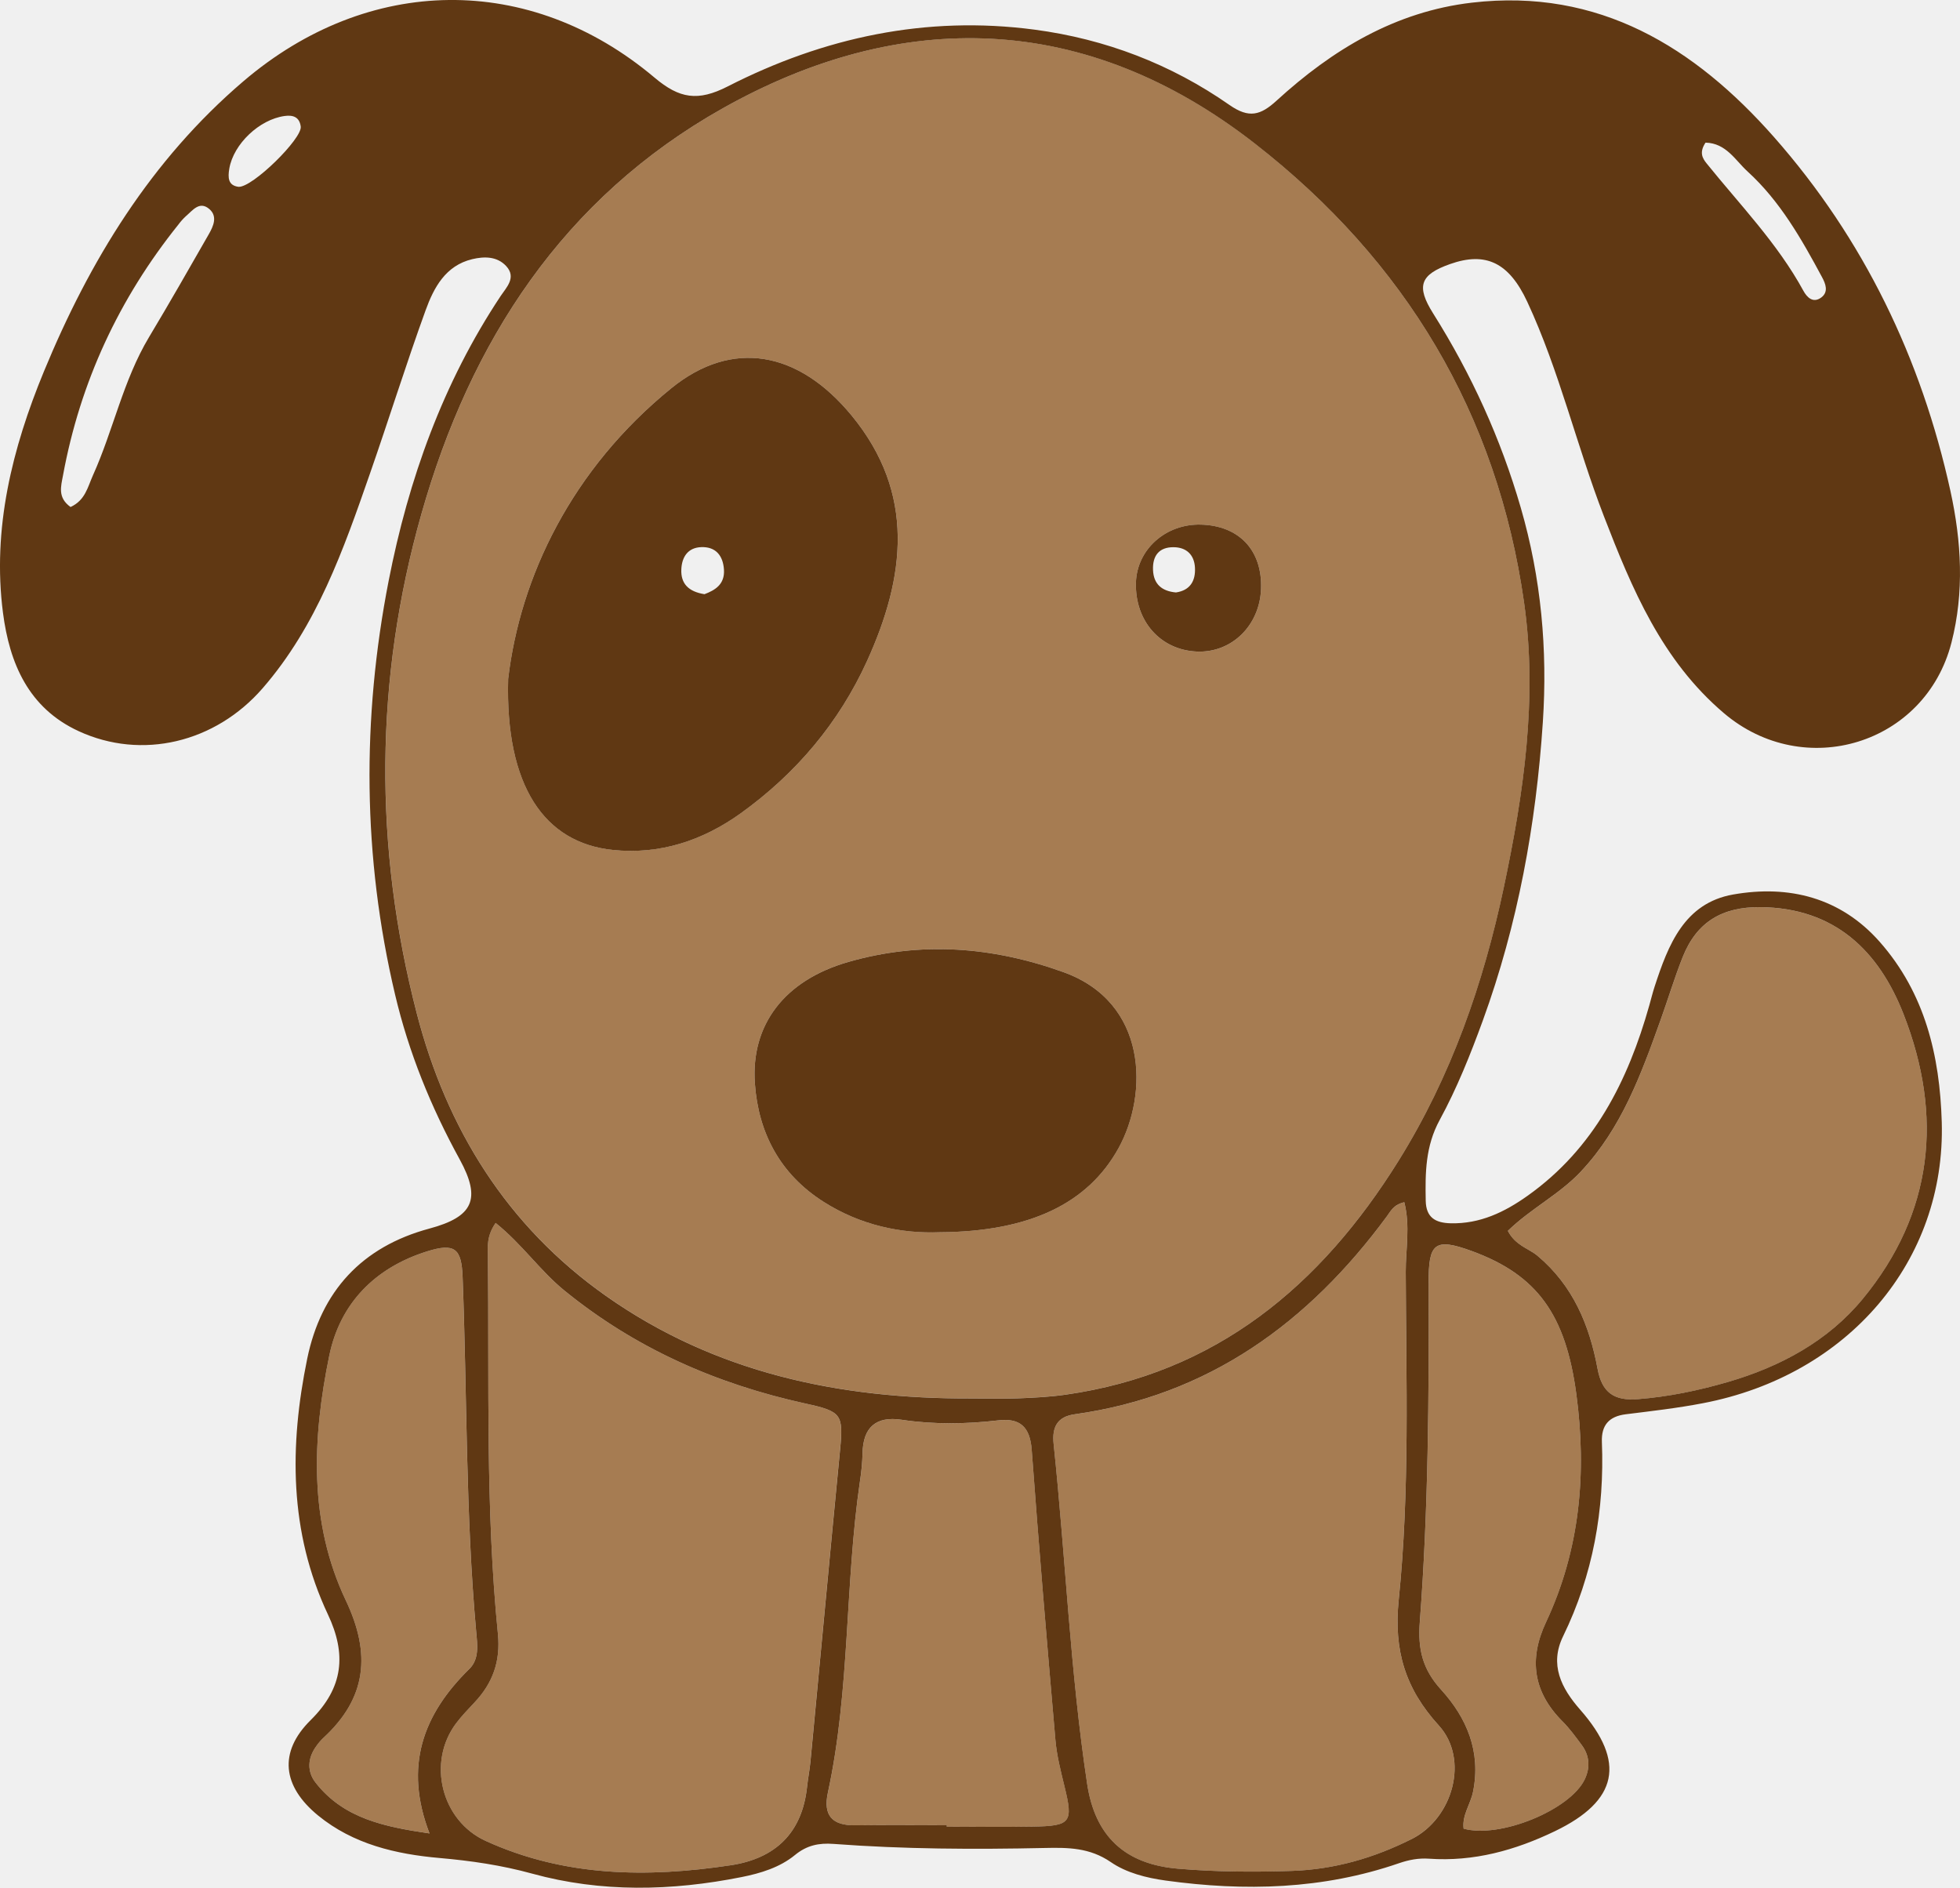
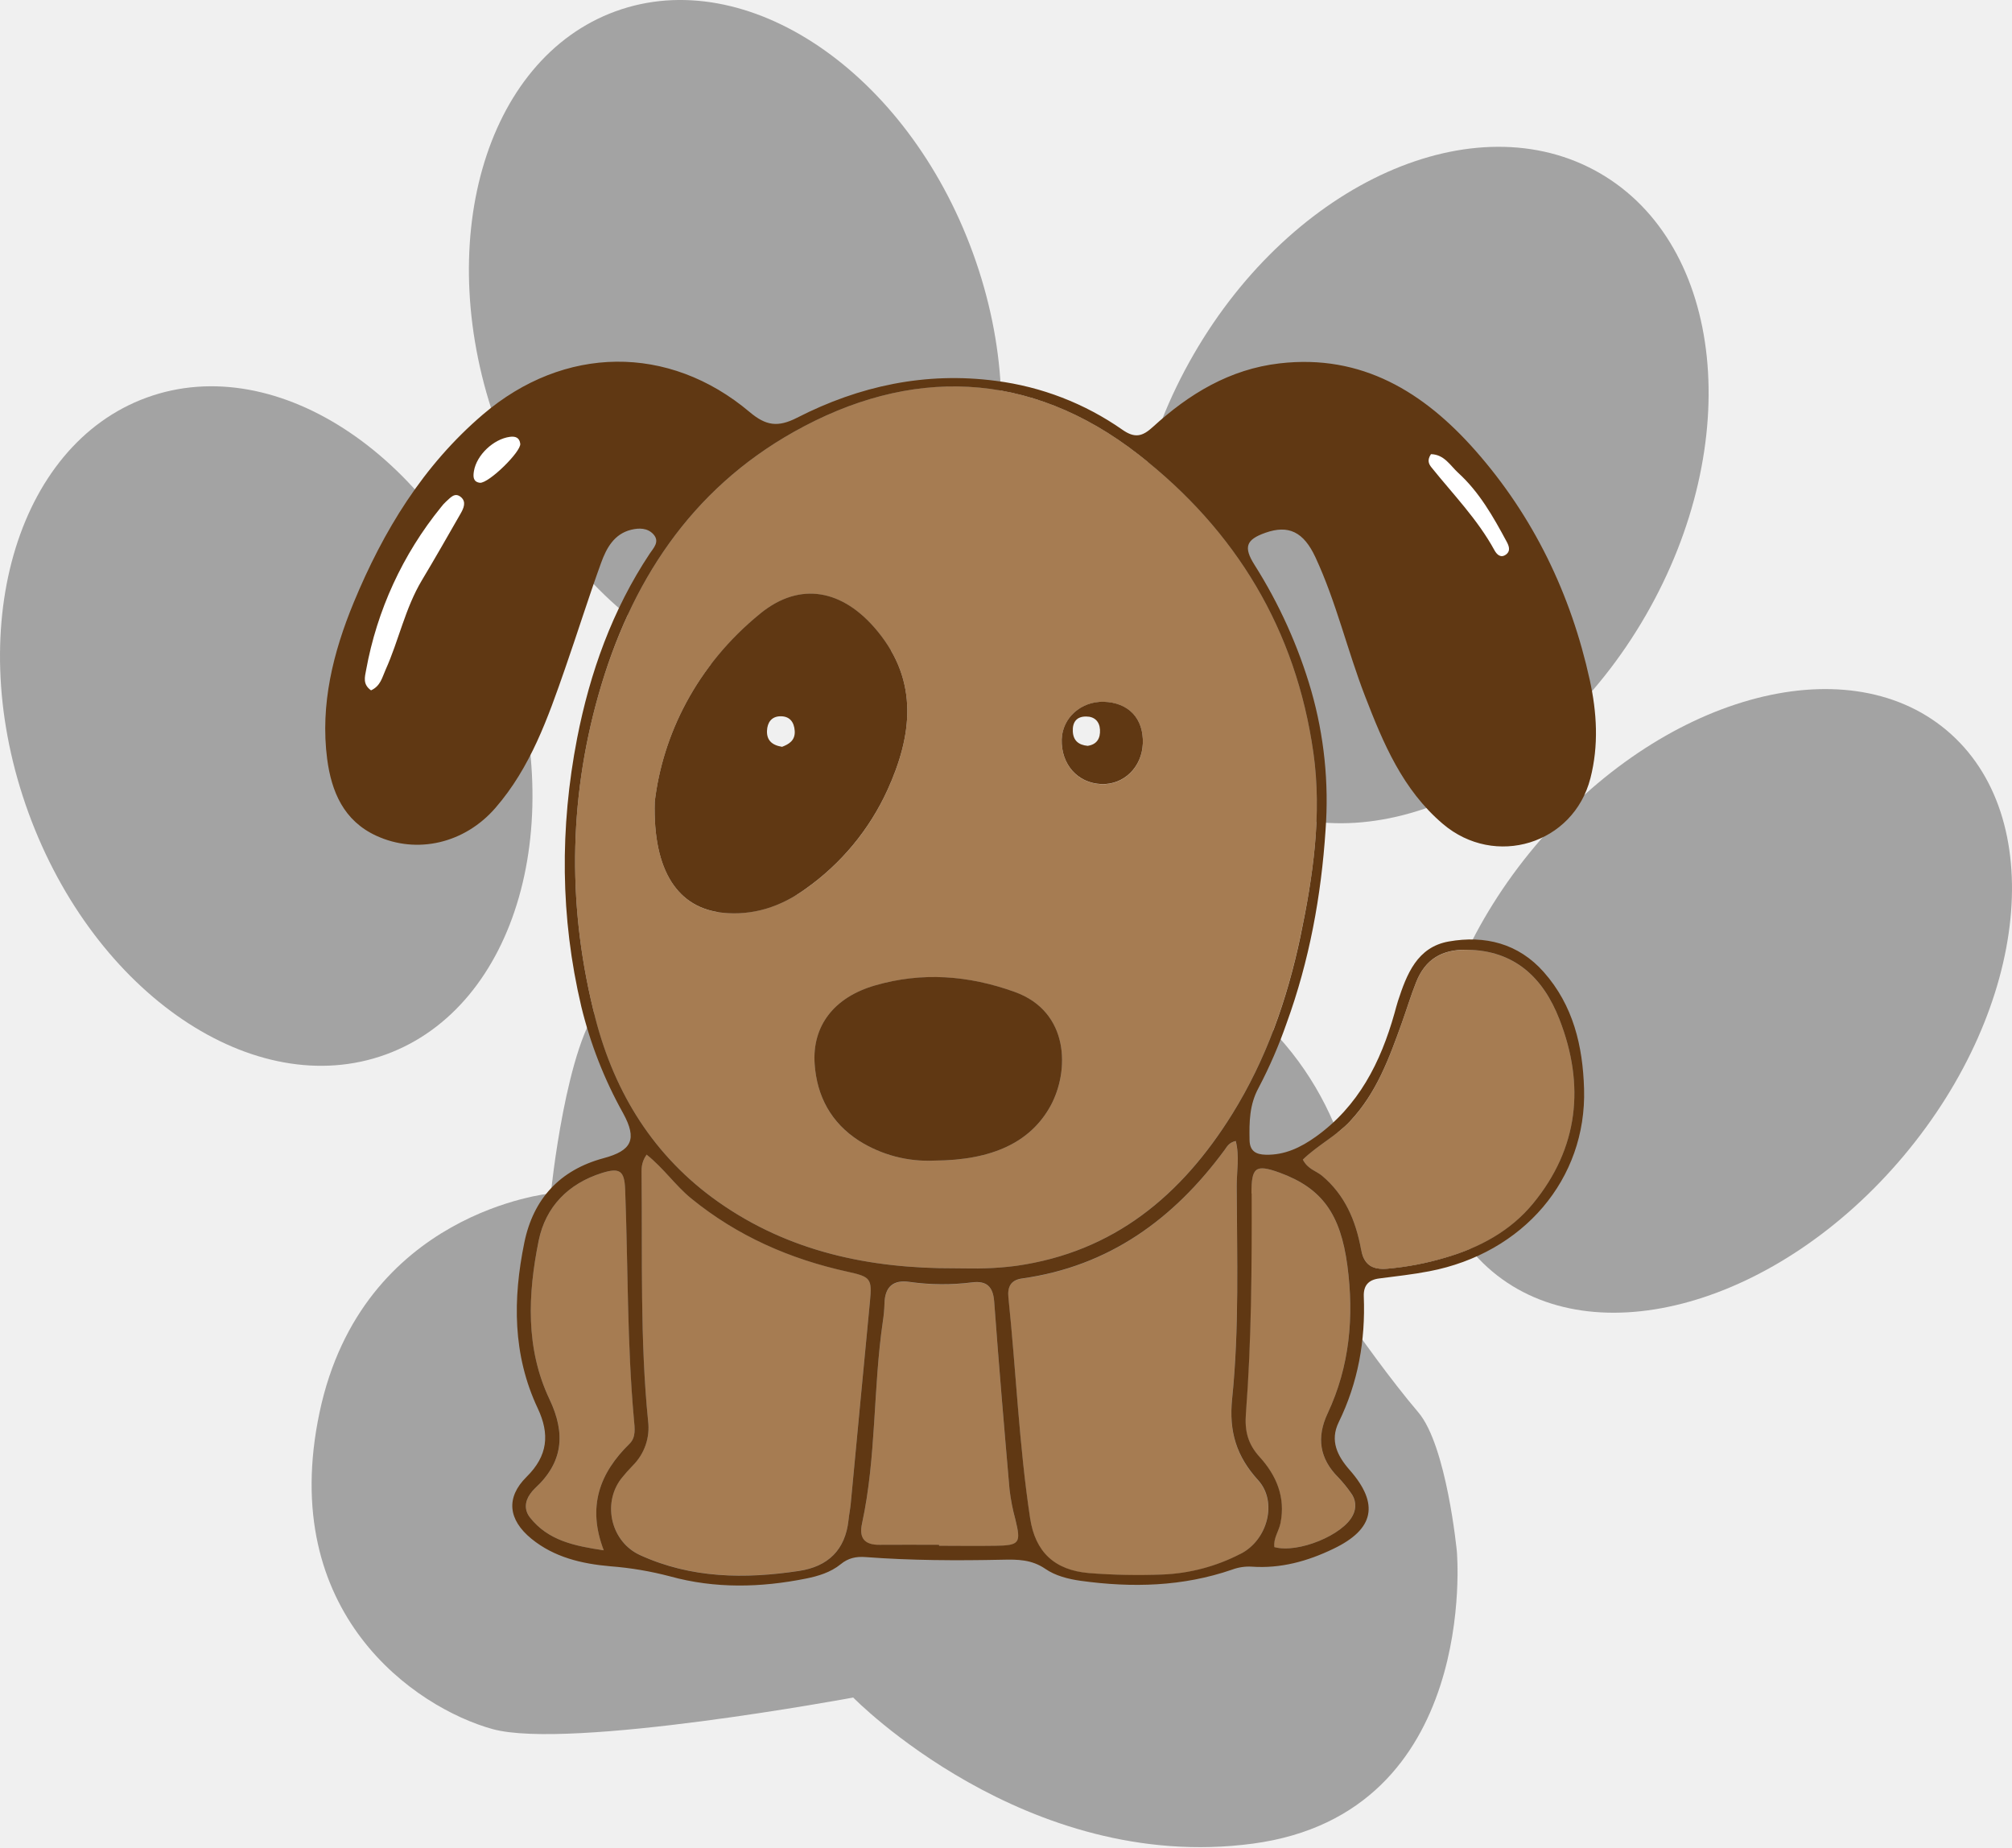
- <svg xmlns="http://www.w3.org/2000/svg" viewBox="0 0 1953.99 1881.89">
-   <defs>
-     <style>.a{fill:#a67c52;}.b{fill:#603813;}</style>
-   </defs>
-   <path class="a" d="M1692.51,1933.91c11.09-108.42,7.42-217.76,7-326.77-.08-22.63,4.62-45.5-1.44-69.55-10.87,2.58-13.57,8.93-17.32,14-78.18,106.17-177.69,178.71-311.28,197.4-17.86,2.5-22.67,13.49-21,29.46,11.88,113,16.44,226.66,33.45,339.1,7.88,52.13,37.67,80,90.46,84.42,37.74,3.19,75.61,3.49,113.54,2.21,42.43-1.43,81.83-12.86,119.39-31.72,41.57-20.87,57.55-79.9,27.22-113.21C1699.15,2022.58,1687.33,1984.6,1692.51,1933.91Z" transform="translate(-298.1 -339.12)" />
-   <path class="a" d="M1734.8,2023.52c25.44,27.92,40,61.67,31.85,101.78-2.52,12.46-11.12,23.43-9.4,36.77,36.13,10,106.28-18.6,120.8-49.23,5.54-11.68,4.81-23.46-3-34.05-6-8.16-12.07-16.49-19.21-23.63-29.12-29.12-33.86-61.8-16.52-98.72,34.07-72.56,40.78-149.15,30.32-227.42-10.58-79.17-38.84-118.83-104.13-142.7-37.44-13.68-43.28-7.83-43.16,31.86.33,112.68-.21,225.39-8.78,337.78C1711.52,1982.81,1716,2002.93,1734.8,2023.52Z" transform="translate(-298.1 -339.12)" />
-   <path class="a" d="M766,2002.81c10-9.8,8-24,6.82-37-10.67-117.69-9-235.85-13.55-353.77-1.1-28.35-7.76-34.15-35.62-25.41-51.85,16.27-86.62,51.75-97.34,104-16.89,82.2-20.59,165.74,16.57,244,25.18,53,20.87,97.17-22.49,137a53.86,53.86,0,0,0-7.16,8.41c-8.51,11.88-9.18,25-.54,36.11,28.08,36,69.08,44.1,113.59,50.66C700.62,2100,719.66,2048.22,766,2002.81Z" transform="translate(-298.1 -339.12)" />
-   <path class="a" d="M1101.34,1738.32c-88.66-19.42-169.56-54.84-240.67-112.76-24.28-19.78-41.94-46-68.5-67.33-9.15,13.26-7.81,23.69-7.7,33.5,1.36,125.52-2.49,251.21,10,376.39,2.71,27.09-5.2,48.9-23.32,68.09-6.32,6.71-12.77,13.4-18.3,20.74-29.33,39-14.77,97.14,29.32,117.27,78.64,35.9,160.93,36.87,244.31,24.32,44.56-6.71,71.25-32.13,76.18-78.17.88-8.26,2.51-16.44,3.3-24.71,9.89-103.87,19.51-207.76,29.61-311.61C1139,1748.92,1136.8,1746.08,1101.34,1738.32Z" transform="translate(-298.1 -339.12)" />
-   <path class="a" d="M1350.32,2073.78c-8.39-96.44-16.53-192.9-23.65-289.44-1.67-22.66-11.55-31.83-33.32-29.28-32.19,3.76-64.28,4.19-96.45-.61-25.32-3.78-38.4,7.46-38.87,33.4a215.36,215.36,0,0,1-2.53,27.53c-15.18,103.09-9.84,208.3-32,310.65-4.94,22.76,4.11,33,27.2,32.69,30.44-.41,60.89-.1,91.33-.1v1.5c28.6,0,57.21.4,85.8-.09,38.07-.67,40.36-4.15,31.53-40.22C1355.62,2104.63,1351.67,2089.27,1350.32,2073.78Z" transform="translate(-298.1 -339.12)" />
-   <path class="a" d="M1831,1591.07c35.3,29.66,51.7,69,59.78,112.54,4.38,23.61,16.34,32.22,40.31,30.31,30.61-2.43,60.25-8.59,89.51-17.09,52.42-15.24,99.89-40.8,134.54-82.87,70.36-85.42,80.3-182.39,40.79-283.57-24.78-63.46-68.73-106.24-142.89-106.94-37.87-.36-63.49,14.68-77.5,50.06-8.15,20.56-14.53,41.82-22,62.65-19.34,53.89-38.64,107.38-79.19,150.64-21.53,23-49.9,36.88-73,59.36C1809,1581,1822,1583.5,1831,1591.07Z" transform="translate(-298.1 -339.12)" />
-   <path class="a" d="M1549.14,482.19c-168.73-131.58-352.47-135.12-530.22-35.29C859.47,536.46,767.05,679.38,718.28,851.33c-46.78,164.89-47.58,332.09-4.63,498,29.76,115,89.92,212,188.56,281.57,109,76.9,233,102.73,364,102.26,15.7,0,31.41.47,47.09-.13s31.39-1.41,46.88-3.61c150.37-21.37,254.63-108.53,332.38-233.47,52.38-84.17,84.51-176.39,104.86-272.54,19.72-93.23,33.68-188.18,20.19-283.2C1790.8,751.7,1699.2,599.21,1549.14,482.19ZM909,1186.36c-67.88-7.06-107.26-63.19-104.28-170.45C816.66,914.29,867.87,806.77,967.53,726,1028,677,1094,688.8,1147.14,753.39c64,77.72,53.42,161,15.37,244.61-28,61.51-70.74,112.17-125.88,151.79C998.51,1177.19,955.64,1191.22,909,1186.36Zm504.28,297.12c-30.75,55.85-89.38,83.48-178.42,84-37.8,1.45-78.74-6.71-116-30.51-43.18-27.56-64.7-68.61-68.19-117.73-4.16-58.64,29.51-102.87,93-121.16,72-20.73,143.18-15.54,214.54,10.09C1442.76,1338.55,1442.72,1430,1413.27,1483.48Zm142-557.15c-1.4,36.46-29.34,63.73-63.86,62.33-36.35-1.48-61.87-30.22-60.87-68.55.87-33.18,29.59-58.94,64.7-58C1533.56,863.09,1556.75,887.91,1555.28,926.33Z" transform="translate(-298.1 -339.12)" />
-   <path class="b" d="M2066.65,475.75c-79-89.53-174.53-148.69-301-134-76.53,8.87-139.28,46.9-194.84,97.66-16,14.65-27.5,18-47.06,4.32C1465.4,403,1400,378,1329.37,368.66c-107.9-14.26-210,7.68-305.76,56.6-29.73,15.19-48.1,12.21-72.91-8.71C826.06,311.45,665.08,314,540.81,420.08c-92.25,78.73-153.43,179.1-198.91,289.29C310.33,785.85,290.2,866,301.07,950c6.52,50.34,25.41,94.92,75.47,118,62.88,29,136.15,11.61,183.43-42.84C614,962.94,640.56,887,667,811c18.82-54,35.88-108.73,55.39-162.53,8.17-22.56,19.87-44.66,46.52-51,11.77-2.8,24.61-3,33.79,6.86,10.55,11.39.23,21.31-5.33,29.66-57.68,86.71-92.08,183.18-111.79,284.05-26.85,137.38-26,275.36,6.37,412.49,13.68,58,35.81,112.17,64.41,164.31,21.85,39.84,13.26,57.34-30.17,69-67.39,18.14-108,62.52-121.82,129.75-17.76,86.6-18.14,172.64,20.65,254.94,18.53,39.32,15.75,72.76-17.17,105.27-32.36,31.95-28.24,66,7.4,95.15,35,28.59,77.43,38.52,121.08,42.35,31.34,2.75,61.76,7.17,92.39,15.6,68.81,18.94,138.95,17.31,208.69,3.41,19-3.78,38.09-9.57,53.25-22,11.81-9.7,23.83-12.15,38.38-11.06,70.07,5.26,140.28,5.58,210.48,4.06,23.24-.51,44.88-.42,65.94,14.05,15.48,10.65,35.23,15.73,54.74,18.42,78.81,10.85,156.64,8.94,232.66-17.3,9.71-3.35,19.47-5.22,29.87-4.49,44.55,3.12,85.87-8.31,125.68-27.5,62.6-30.18,70.9-68.82,25-121.06-18.94-21.56-30.74-45-17-73.2,29.86-61.27,41.34-125.93,38.67-193.55-.66-16.73,7-25.65,23.85-27.73,25.65-3.17,51.4-6.11,76.76-11,145.21-27.73,242.25-142.22,238.21-280.34-1.94-66.29-16.78-128.47-61.82-179.57-39-44.24-90.58-57-146.15-47.22-48.72,8.58-64.76,50.34-78.26,91.74-2,6.14-3.54,12.44-5.29,18.66-21.3,75.5-55.25,142.91-121.28,189.85-23,16.36-47.49,28.19-76.74,27.5-15.33-.36-24.59-5.79-24.91-22.54-.52-27.72-.37-54.23,13.92-80.45,17.15-31.45,30.62-65.19,42.94-98.94,35-96.07,53.17-195.82,59.9-297.64,4.78-72.4-1.62-143.44-22-213.77-20-69-49.22-133.07-87.32-193.59-17.22-27.35-13-38.74,16.77-49.27,35.57-12.59,58.75-1.66,77,37.55,32.07,68.89,49.12,143.2,76.42,213.8,28,72.47,57.77,143.75,119.63,196.31,80,68,200.78,31.31,226.86-70.28,12.93-50.42,9.95-101.05-1-151.09C2213.53,696.47,2156.14,577.25,2066.65,475.75ZM506.21,572.68C486.55,607,467,641.34,446.64,675.25c-25.8,43.08-35.52,92.57-55.92,137.79-5.19,11.54-7.55,24.73-22.28,31.5-13.17-9.38-9.51-20.7-7.57-31.29C378,720,416.75,636.75,476,562.91a59,59,0,0,1,7.36-8.23c6.74-5.7,13.53-15.54,23.3-7.28C515.29,554.68,510.88,564.55,506.21,572.68Zm29.66-47.33c-10.36-1.34-10.73-9.07-9.16-18.19,4.2-24.52,30-49,55.2-52.42,8.75-1.21,14.8,1.33,16,10.53C599.56,477.23,549.64,526.33,535.87,525.35ZM726.3,2166.81c-44.51-6.56-85.51-14.68-113.59-50.66-8.64-11.08-8-24.23.54-36.11a53.86,53.86,0,0,1,7.16-8.41c43.36-39.84,47.67-84,22.49-137-37.16-78.25-33.46-161.79-16.57-244,10.72-52.2,45.49-87.68,97.34-104,27.86-8.74,34.52-2.94,35.62,25.41,4.56,117.92,2.88,236.08,13.55,353.77,1.18,12.92,3.2,27.15-6.82,37C719.66,2048.22,700.62,2100,726.3,2166.81Zm376.39-46.44c-4.93,46-31.62,71.46-76.18,78.17-83.38,12.55-165.67,11.58-244.31-24.32-44.09-20.13-58.65-78.3-29.32-117.27,5.53-7.34,12-14,18.3-20.74,18.12-19.19,26-41,23.32-68.09-12.52-125.18-8.67-250.87-10-376.39-.11-9.81-1.45-20.24,7.7-33.5,26.56,21.32,44.22,47.55,68.5,67.33,71.11,57.92,152,93.34,240.67,112.76,35.46,7.76,37.68,10.6,34.26,45.73-10.1,103.85-19.72,207.74-29.61,311.61C1105.2,2103.93,1103.57,2112.11,1102.69,2120.37ZM1327.8,2160c-28.59.49-57.2.09-85.8.09v-1.5c-30.44,0-60.89-.31-91.33.1-23.09.32-32.14-9.93-27.2-32.69,22.19-102.35,16.85-207.56,32-310.65a215.36,215.36,0,0,0,2.53-27.53c.47-25.94,13.55-37.18,38.87-33.4,32.17,4.8,64.26,4.37,96.45.61,21.77-2.55,31.65,6.62,33.32,29.28,7.12,96.54,15.26,193,23.65,289.44,1.35,15.49,5.3,30.85,9,46C1368.16,2155.88,1365.87,2159.36,1327.8,2160Zm377.53,12.44c-37.56,18.86-77,30.29-119.39,31.72-37.93,1.28-75.8,1-113.54-2.21-52.79-4.46-82.58-32.29-90.46-84.42-17-112.44-21.57-226.14-33.45-339.1-1.68-16,3.13-27,21-29.46,133.59-18.69,233.1-91.23,311.28-197.4,3.75-5.08,6.45-11.43,17.32-14,6.06,24.05,1.36,46.92,1.44,69.55.41,109,4.08,218.35-7,326.77-5.18,50.69,6.64,88.67,40,125.35C1762.88,2092.57,1746.9,2151.6,1705.33,2172.47Zm169-665.67c40.55-43.26,59.85-96.75,79.19-150.64,7.47-20.83,13.85-42.09,22-62.65,14-35.38,39.63-50.42,77.5-50.06,74.16.7,118.11,43.48,142.89,106.94,39.51,101.18,29.57,198.15-40.79,283.57-34.65,42.07-82.12,67.63-134.54,82.87-29.26,8.5-58.9,14.66-89.51,17.09-24,1.91-35.93-6.7-40.31-30.31-8.08-43.54-24.48-82.88-59.78-112.54-9-7.57-22-10.11-29.65-24.91C1824.43,1543.68,1852.8,1529.78,1874.33,1506.8Zm-152,111.38c-.12-39.69,5.72-45.54,43.16-31.86,65.29,23.87,93.55,63.53,104.13,142.7,10.46,78.27,3.75,154.86-30.32,227.42-17.34,36.92-12.6,69.6,16.52,98.72,7.14,7.14,13.18,15.47,19.21,23.63,7.81,10.59,8.54,22.37,3,34.05-14.52,30.63-84.67,59.28-120.8,49.23-1.72-13.34,6.88-24.31,9.4-36.77,8.14-40.11-6.41-73.86-31.85-101.78-18.76-20.59-23.28-40.71-21.23-67.56C1722.14,1843.57,1722.68,1730.86,1722.35,1618.18Zm95.22-677.95c13.49,95-.47,190-20.19,283.2C1777,1319.58,1744.9,1411.8,1692.52,1496c-77.75,124.94-182,212.1-332.38,233.47-15.49,2.2-31.23,3-46.88,3.61s-31.39.13-47.09.13c-131,.47-254.92-25.36-364-102.26-98.64-69.57-158.8-166.6-188.56-281.57-42.95-165.93-42.15-333.13,4.63-498,48.77-172,141.19-314.87,300.64-404.43,177.75-99.83,361.49-96.29,530.22,35.29C1699.2,599.21,1790.8,751.7,1817.57,940.23ZM2113.8,635.67c-8.25,6.12-14.32-.21-17.86-6.71-25.8-47.3-63.23-85.68-96.63-127.15-4-5-7.37-10.84-.91-20.5,20.55.46,29.7,17.63,41.9,28.74,32.39,29.52,53.8,67.31,74.29,105.44C2117.94,621.72,2121.39,630,2113.8,635.67Z" transform="translate(-298.1 -339.12)" />
-   <path class="b" d="M1162.51,998c38-83.57,48.63-166.89-15.37-244.61C1094,688.8,1028,677,967.53,726c-99.66,80.8-150.87,188.32-162.82,289.94-3,107.26,36.4,163.39,104.28,170.45,46.65,4.86,89.52-9.17,127.64-36.57C1091.77,1110.17,1134.51,1059.51,1162.51,998Zm-162.09-66.55c-16-2.56-23.69-10.52-23.09-24.72.53-12.38,6.53-21.72,19.88-22.2,14.61-.52,21.74,8.63,22.63,22.45C1020.79,921.89,1010.63,927.56,1000.42,931.45Z" transform="translate(-298.1 -339.12)" />
-   <path class="b" d="M1358.22,1308.19c-71.36-25.63-142.54-30.82-214.54-10.09-63.52,18.29-97.19,62.52-93,121.16,3.49,49.12,25,90.17,68.19,117.73,37.27,23.8,78.21,32,116,30.51,89-.54,147.67-28.17,178.42-84C1442.72,1430,1442.76,1338.55,1358.22,1308.19Z" transform="translate(-298.1 -339.12)" />
-   <path class="b" d="M1495.25,862.09c-35.11-.92-63.83,24.84-64.7,58-1,38.33,24.52,67.07,60.87,68.55,34.52,1.4,62.46-25.87,63.86-62.33C1556.75,887.91,1533.56,863.09,1495.25,862.09Zm-24.83,67.63c-14-1.3-22.23-8.21-22.83-22.35s5.92-22.91,20.61-22.76c12.69.13,20.46,7.51,21.19,20.24C1490.14,918.15,1484.63,927.65,1470.42,929.72Z" transform="translate(-298.1 -339.12)" />
+ <svg xmlns="http://www.w3.org/2000/svg" viewBox="0 0 928.2 852.1">
+   <path d="M429.51,857s79.56,81.43,184.4,67.39S708,789.62,708,789.62s-4.69-48.81-17.79-64.18S662,688.55,662,688.55s32-151.74-136.3-190.06-195.06,20-211.85,37.84-23.82,88.1-23.82,88.1-87.05,8.27-106.7,101,44.32,136.27,79.72,146.1S429.51,857,429.51,857Z" transform="translate(-35.9 -73.95)" style="fill:#a3a3a3" />
+   <ellipse cx="158.73" cy="408.87" rx="116.76" ry="161.24" transform="translate(-166.17 4.99) rotate(-20)" style="fill:#a3a3a3" />
+   <ellipse cx="375.05" cy="230.68" rx="116.76" ry="161.24" transform="translate(-92.18 68.23) rotate(-20)" style="fill:#a3a3a3" />
+   <ellipse cx="690.81" cy="297.69" rx="166.15" ry="120.41" transform="translate(51.7 673.15) rotate(-60)" style="fill:#a3a3a3" />
+   <ellipse cx="829.14" cy="535.65" rx="162.98" ry="111.05" transform="translate(-150.05 752.55) rotate(-50)" style="fill:#a3a3a3" />
+   <path d="M204.21,400.36s88.63-118.08,76.15-127.2S226,299,206.44,347.36,204.21,400.36,204.21,400.36Z" transform="translate(-35.9 -73.95)" style="fill:#fff" />
+   <path d="M732.05,333.64l4.79-7.68S705.43,273.64,695,279.4s23.63,51.09,23.63,51.09Z" transform="translate(-35.9 -73.95)" style="fill:#fff" />
+   <path d="M604.29,719.22c3.33-32.53,2.23-65.33,2.1-98,0-6.78,1.39-13.65-.43-20.86-3.26.77-4.07,2.68-5.2,4.2-23.45,31.85-53.3,53.61-93.38,59.22-5.36.75-6.8,4-6.3,8.84,3.56,33.9,4.93,68,10,101.73,2.36,15.64,11.3,24,27.13,25.32a289,289,0,0,0,34.07.67,85.35,85.35,0,0,0,35.81-9.52c12.47-6.26,17.27-24,8.17-34C606.28,745.82,602.74,734.42,604.29,719.22Z" transform="translate(-35.9 -73.95)" style="fill:#a67c52" />
+   <path d="M617,746.1c7.63,8.37,12,18.5,9.55,30.53-.75,3.74-3.33,7-2.82,11,10.84,3,31.89-5.58,36.24-14.77a9.44,9.44,0,0,0-.9-10.21,60.64,60.64,0,0,0-5.76-7.09c-8.73-8.74-10.16-18.54-4.95-29.62,10.22-21.76,12.23-44.74,9.09-68.22-3.17-23.75-11.65-35.65-31.24-42.81-11.23-4.11-13-2.35-13,9.56.1,33.8-.06,67.61-2.63,101.33C610,733.89,611.34,739.92,617,746.1Z" transform="translate(-35.9 -73.95)" style="fill:#a67c52" />
+   <path d="M326.34,739.89c3-2.94,2.4-7.2,2.05-11.1-3.21-35.31-2.7-70.76-4.07-106.14-.33-8.5-2.33-10.24-10.69-7.62-15.55,4.88-26,15.53-29.2,31.2-5.06,24.66-6.17,49.72,5,73.2,7.56,15.9,6.26,29.15-6.74,41.1a16.65,16.65,0,0,0-2.15,2.52c-2.55,3.57-2.76,7.5-.16,10.84,8.42,10.8,20.72,13.23,34.07,15.2C306.73,769,312.44,753.51,326.34,739.89Z" transform="translate(-35.9 -73.95)" style="fill:#a67c52" />
+   <path d="M426.94,660.54c-26.6-5.83-50.87-16.45-72.2-33.83-7.28-5.93-12.58-13.8-20.55-20.2-2.74,4-2.34,7.11-2.31,10,.41,37.66-.75,75.36,3,112.92a24.52,24.52,0,0,1-7,20.43,77,77,0,0,0-5.49,6.22c-8.79,11.7-4.43,29.14,8.8,35.18,23.59,10.77,48.28,11.06,73.29,7.29,13.37-2,21.38-9.63,22.86-23.45.26-2.47.75-4.93,1-7.41,3-31.16,5.85-62.33,8.88-93.48C438.24,663.72,437.58,662.87,426.94,660.54Z" transform="translate(-35.9 -73.95)" style="fill:#a67c52" />
+   <path d="M501.64,761.18c-2.52-28.94-5-57.87-7.1-86.84-.5-6.79-3.46-9.54-10-8.78a109,109,0,0,1-28.93-.18c-7.6-1.14-11.52,2.24-11.66,10a65.53,65.53,0,0,1-.76,8.26c-4.55,30.92-2.95,62.49-9.6,93.19-1.48,6.83,1.23,9.9,8.16,9.81,9.13-.12,18.27,0,27.4,0v.45c8.58,0,17.16.12,25.74,0,11.42-.2,12.11-1.24,9.46-12.06A91.58,91.58,0,0,1,501.64,761.18Z" transform="translate(-35.9 -73.95)" style="fill:#a67c52" />
+   <path d="M645.84,616.36c10.59,8.9,15.51,20.7,17.93,33.77,1.32,7.08,4.91,9.66,12.1,9.09a134.07,134.07,0,0,0,26.85-5.13c15.73-4.57,30-12.24,40.36-24.86,21.11-25.63,24.09-54.72,12.24-85.07-7.44-19-20.62-31.87-42.87-32.08-11.36-.11-19.05,4.4-23.25,15-2.44,6.16-4.36,12.54-6.6,18.79-5.8,16.17-11.59,32.21-23.76,45.19-6.45,6.9-15,11.07-21.9,17.81C639.24,613.34,643.14,614.09,645.84,616.36Z" transform="translate(-35.9 -73.95)" style="fill:#a67c52" />
+   <path d="M561.28,283.7c-50.62-39.47-105.74-40.54-159.06-10.59C354.38,300,326.65,342.86,312,394.44c-14,49.47-14.27,99.63-1.39,149.4,8.93,34.5,27,63.6,56.57,84.47,32.7,23.07,69.9,30.82,109.2,30.68,4.71,0,9.43.14,14.13,0a137.27,137.27,0,0,0,14.06-1.08c45.11-6.41,76.39-32.56,99.72-70,15.71-25.25,25.35-52.92,31.46-81.76,5.91-28,10.1-56.46,6.05-85C633.78,364.55,606.3,318.81,561.28,283.7ZM369.24,495c-20.36-2.12-32.18-19-31.28-51.13,3.58-30.49,18.94-62.75,48.84-87,18.14-14.7,37.94-11.16,53.88,8.22,19.2,23.32,16,48.3,4.61,73.38A113.49,113.49,0,0,1,407.53,484C396.09,492.2,383.23,496.41,369.24,495Zm151.28,89.14c-9.22,16.75-26.81,25-53.52,25.2a59.94,59.94,0,0,1-34.8-9.16c-13-8.26-19.41-20.58-20.46-35.32-1.25-17.59,8.85-30.86,27.9-36.34,21.6-6.22,42.95-4.67,64.36,3,25.37,9.12,25.36,36.55,16.52,52.6Zm42.6-167.15c-.42,10.94-8.8,19.12-19.15,18.7-10.91-.44-18.57-9.07-18.27-20.56.27-10,8.88-17.69,19.41-17.4,11.5.29,18.45,7.74,18,19.26Z" transform="translate(-35.9 -73.95)" style="fill:#a67c52" />
+   <path d="M716.53,281.77c-23.7-26.86-52.35-44.61-90.3-40.2-23,2.66-41.78,14.07-58.45,29.3-4.8,4.39-8.25,5.4-14.12,1.29a130.63,130.63,0,0,0-58.31-22.52c-32.37-4.28-63,2.3-91.73,17-8.92,4.56-14.43,3.66-21.87-2.61-37.39-31.53-85.69-30.77-123,1.06-27.67,23.62-46,53.73-59.67,86.78-9.47,22.95-15.51,47-12.25,72.19,2,15.1,7.62,28.48,22.64,35.4,18.87,8.7,40.85,3.49,55-12.85,16.21-18.67,24.18-41.45,32.11-64.25,5.65-16.2,10.76-32.62,16.62-48.76,2.45-6.76,6-13.39,13.95-15.3,3.53-.84,7.39-.9,10.14,2.06,3.16,3.42.07,6.39-1.6,8.9-17.3,26-27.62,54.95-33.54,85.21-8,41.22-7.8,82.61,1.91,123.75a195.4,195.4,0,0,0,19.33,49.29c6.55,12,4,17.21-9.05,20.7-20.22,5.45-32.4,18.76-36.55,38.93-5.33,26-5.44,51.79,6.2,76.48,5.55,11.8,4.72,21.83-5.16,31.58-9.7,9.59-8.47,19.8,2.22,28.55,10.5,8.57,23.23,11.55,36.33,12.7a154.26,154.26,0,0,1,27.72,4.68c20.64,5.68,41.68,5.2,62.6,1,5.7-1.14,11.43-2.88,16-6.6,3.54-2.91,7.15-3.65,11.51-3.32,21,1.58,42.09,1.67,63.15,1.22,7-.16,13.46-.13,19.78,4.21,4.64,3.2,10.57,4.72,16.42,5.53,23.64,3.25,47,2.68,69.8-5.19a22.17,22.17,0,0,1,9-1.35c13.36.94,25.76-2.49,37.7-8.25,18.78-9,21.27-20.65,7.5-36.32-5.68-6.47-9.22-13.5-5.1-22,9-18.38,12.4-37.78,11.6-58.06-.19-5,2.1-7.7,7.16-8.32,7.69-1,15.42-1.84,23-3.3,43.56-8.32,72.67-42.67,71.46-84.1-.58-19.89-5-38.55-18.55-53.88-11.7-13.27-27.17-17.1-43.84-14.16-14.62,2.57-19.43,15.1-23.48,27.52-.6,1.84-1.06,3.73-1.59,5.6-6.39,22.65-16.57,42.87-36.38,57-6.9,4.91-14.25,8.46-23,8.25-4.6-.1-7.38-1.73-7.48-6.76-.15-8.31-.11-16.27,4.18-24.13A216.62,216.62,0,0,0,629.43,546c10.5-28.82,16-58.74,18-89.29a184.1,184.1,0,0,0-6.6-64.13,226.86,226.86,0,0,0-26.19-58.08c-5.17-8.2-3.9-11.62,5-14.78,10.67-3.77,17.62-.49,23.1,11.27,9.62,20.67,14.73,43,22.92,64.14,8.4,21.74,17.33,43.12,35.89,58.89,24,20.4,60.24,9.39,68.06-21.08,3.88-15.13,3-30.32-.3-45.33C760.6,348,743.38,312.22,716.53,281.77ZM248.4,310.85c-5.9,10.29-11.76,20.59-17.87,30.77-7.74,12.92-10.65,27.77-16.77,41.33-1.56,3.47-2.27,7.42-6.69,9.45-3.95-2.81-2.85-6.21-2.27-9.38a166.24,166.24,0,0,1,34.54-75.1,17.89,17.89,0,0,1,2.21-2.47c2-1.71,4.06-4.67,7-2.19C251.13,305.45,249.8,308.41,248.4,310.85Zm8.9-14.2c-3.11-.4-3.22-2.72-2.75-5.46,1.26-7.36,9-14.7,16.56-15.73,2.63-.36,4.44.4,4.8,3.16C276.41,282.21,261.43,296.94,257.3,296.65Zm57.13,492.44c-13.35-2-25.65-4.41-34.08-15.2-2.59-3.33-2.4-7.27.16-10.84a16.65,16.65,0,0,1,2.15-2.52c13-11.95,14.3-25.2,6.75-41.1-11.15-23.47-10-48.54-5-73.2,3.21-15.66,13.65-26.3,29.2-31.2,8.36-2.62,10.36-.88,10.69,7.62,1.36,35.38.86,70.83,4.06,106.14.36,3.87,1,8.14-2,11.1C312.44,753.51,306.73,769,314.43,789.09Zm112.92-13.94c-1.48,13.8-9.49,21.44-22.86,23.45-25,3.77-49.7,3.48-73.29-7.29-13.23-6-17.6-23.49-8.8-35.18a78.75,78.75,0,0,1,5.49-6.22,24.55,24.55,0,0,0,7-20.43c-3.76-37.56-2.6-75.26-3-112.92,0-2.94-.44-6.07,2.31-10,8,6.4,13.27,14.27,20.55,20.2,21.33,17.38,45.6,28,72.2,33.83,10.64,2.33,11.3,3.18,10.28,13.72-3,31.15-5.92,62.32-8.88,93.48C428.1,770.22,427.61,772.68,427.35,775.15ZM494.88,787c-8.58.15-17.16,0-25.74,0v-.45c-9.13,0-18.27-.09-27.4,0-6.93.1-9.64-3-8.16-9.81,6.66-30.7,5.06-62.27,9.6-93.19a65.53,65.53,0,0,0,.76-8.26c.14-7.78,4.06-11.16,11.66-10a109.11,109.11,0,0,0,28.94.18c6.53-.76,9.49,2,10,8.79,2.14,29,4.58,57.9,7.1,86.83a92.44,92.44,0,0,0,2.7,13.8C507,785.81,506.3,786.85,494.88,787Zm113.26,3.73a85.39,85.39,0,0,1-35.82,9.52,288.74,288.74,0,0,1-34.06-.66c-15.84-1.34-24.77-9.69-27.14-25.33-5.1-33.73-6.47-67.84-10-101.73-.51-4.8.94-8.1,6.3-8.84,40.07-5.6,69.93-27.37,93.38-59.22,1.13-1.52,1.94-3.43,5.2-4.2,1.81,7.22.4,14.08.43,20.87.12,32.7,1.22,65.5-2.1,98-1.56,15.21,2,26.6,12,37.6,9.1,10,4.31,27.71-8.16,34Zm50.7-199.7c12.16-13,17.95-29,23.76-45.19,2.24-6.25,4.15-12.63,6.6-18.79,4.2-10.62,11.88-15.13,23.25-15,22.24.21,35.43,13,42.86,32.08,11.86,30.35,8.87,59.45-12.23,85.07-10.4,12.62-24.64,20.29-40.37,24.86a133.93,133.93,0,0,1-26.85,5.13c-7.2.57-10.78-2-12.09-9.09-2.43-13.07-7.35-24.87-17.94-33.77-2.7-2.27-6.6-3-8.89-7.47,6.93-6.73,15.44-10.9,21.9-17.8Zm-45.6,33.42c0-11.91,1.71-13.66,13-9.56,19.58,7.16,28.06,19.06,31.24,42.81,3.13,23.48,1.12,46.46-9.1,68.23-5.2,11.07-3.78,20.88,5,29.61a61.68,61.68,0,0,1,5.76,7.09,9.49,9.49,0,0,1,.9,10.22c-4.36,9.18-25.4,17.78-36.24,14.76-.52-4,2.06-7.29,2.82-11,2.44-12-1.92-22.15-9.56-30.53-5.62-6.18-7-12.21-6.37-20.27,2.58-33.71,2.74-67.52,2.64-101.32ZM641.8,421.1c4.05,28.5-.14,57-6,85-6.11,28.86-15.74,56.52-31.45,81.78-23.33,37.48-54.6,63.63-99.72,70A140.63,140.63,0,0,1,490.52,659c-4.7.18-9.42,0-14.13,0-39.3.14-76.48-7.61-109.2-30.68-29.59-20.87-47.64-50-56.57-84.47C297.74,494.08,298,443.92,312,394.46c14.63-51.6,42.36-94.46,90.19-121.33,53.33-29.95,108.45-28.89,159.07,10.58,45,35.1,72.51,80.84,80.54,137.4Zm88.88-91.36c-2.48,1.84-4.3-.06-5.36-2-7.74-14.19-19-25.7-29-38.14-1.2-1.5-2.21-3.26-.27-6.15,6.16.13,8.91,5.28,12.57,8.62,9.72,8.85,16.14,20.19,22.29,31.63C731.92,325.56,733,328,730.68,329.74Z" transform="translate(-35.9 -73.95)" style="fill:#603813" />
+   <path d="M445.29,438.44c11.4-25.07,14.59-50.06-4.61-73.38-15.94-19.38-35.74-22.92-53.88-8.22-29.9,24.24-45.26,56.5-48.85,87-.9,32.18,10.92,49,31.29,51.14,14,1.46,26.85-2.75,38.29-11A113.59,113.59,0,0,0,445.29,438.44Zm-48.62-20c-4.8-.77-7.11-3.16-6.93-7.42.16-3.71,2-6.51,6-6.66,4.39-.15,6.52,2.59,6.79,6.74.29,4.47-2.76,6.17-5.82,7.34Z" transform="translate(-35.9 -73.95)" style="fill:#603813" />
+   <path d="M504,531.5c-21.41-7.69-42.77-9.25-64.37-3-19.05,5.49-29.15,18.76-27.9,36.35,1.05,14.74,7.5,27,20.46,35.32a59.78,59.78,0,0,0,34.8,9.15c26.7-.16,44.3-8.45,53.53-25.2C529.36,568,529.37,540.61,504,531.5Z" transform="translate(-35.9 -73.95)" style="fill:#603813" />
+   <path d="M545.11,397.67c-10.53-.28-19.14,7.45-19.41,17.4-.3,11.5,7.36,20.12,18.27,20.56,10.35.42,18.73-7.76,19.15-18.69C563.56,405.42,556.61,398,545.11,397.67ZM537.67,418c-4.2-.39-6.67-2.46-6.85-6.71s1.77-6.87,6.18-6.82c3.81,0,6.14,2.25,6.36,6.07.22,4-1.43,6.84-5.69,7.46Z" transform="translate(-35.9 -73.95)" style="fill:#603813" />
</svg>
